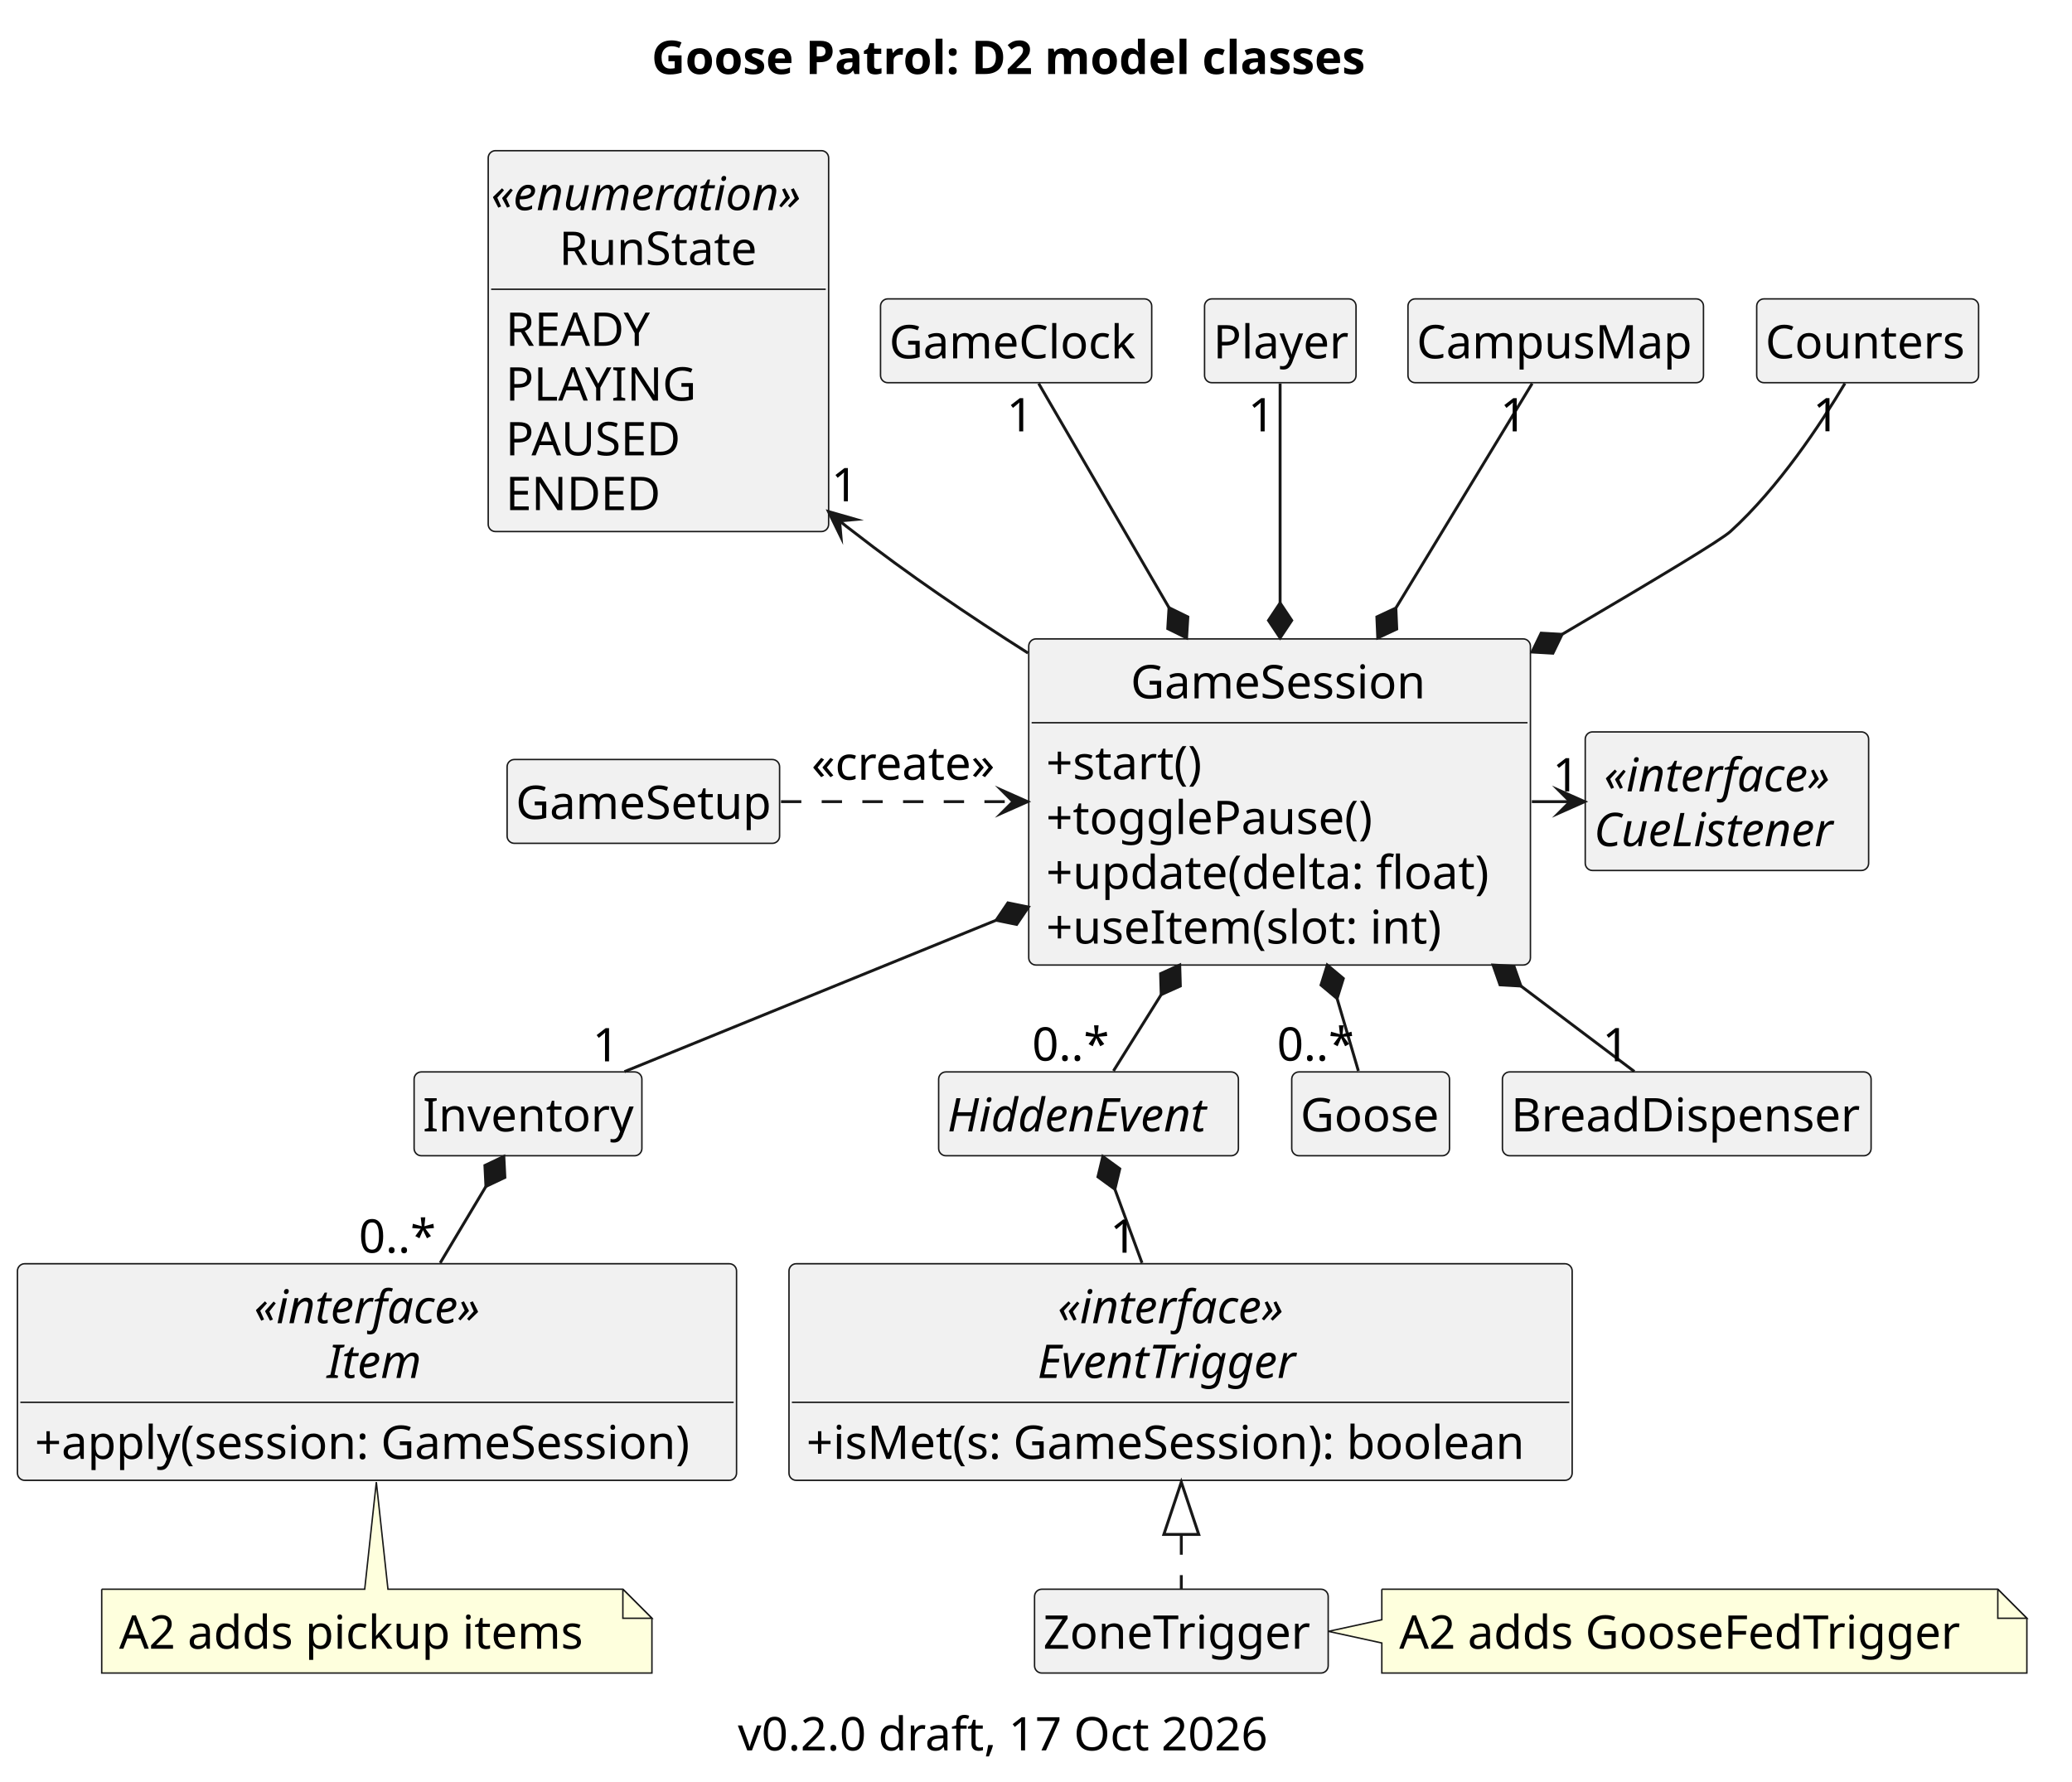
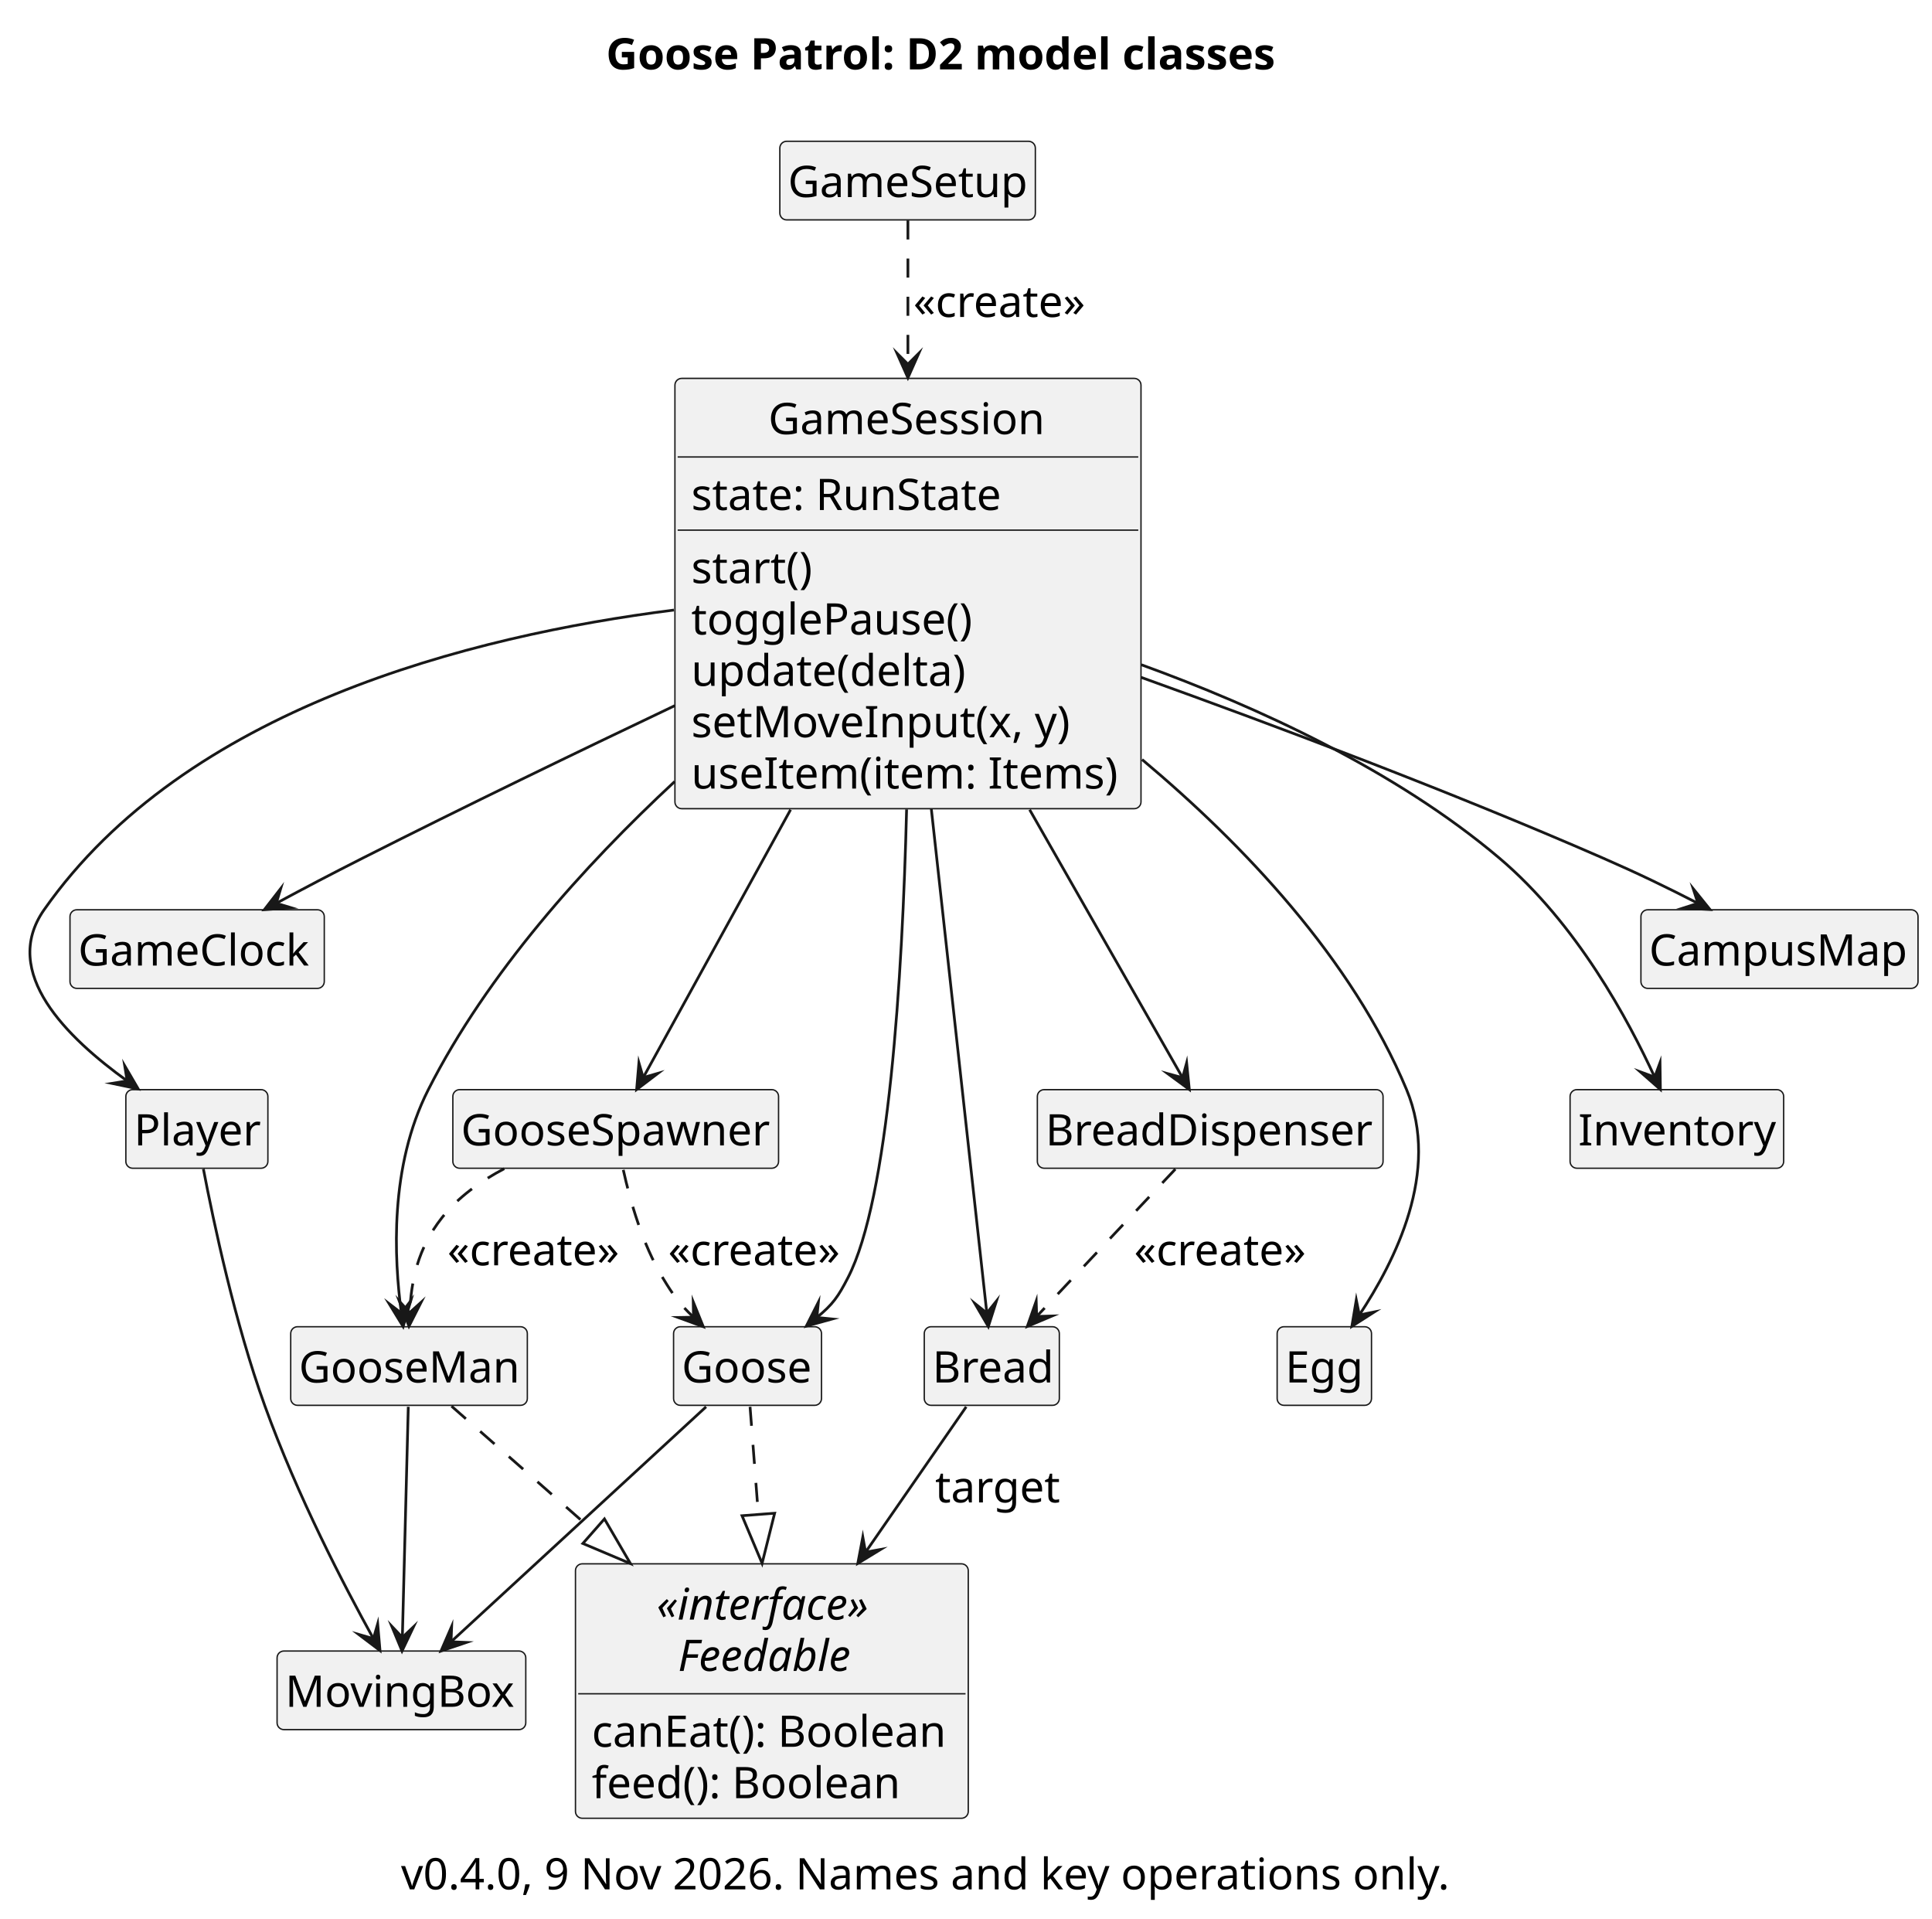
- <svg xmlns="http://www.w3.org/2000/svg" version="1.1" data-diagram-type="CLASS" style="width:713px;height:613px;background:#FFFFFF;" width="713px" height="613px" viewBox="0 0 713 613" zoomAndPan="magnify" preserveAspectRatio="none" contentStyleType="text/css">
+ <svg xmlns="http://www.w3.org/2000/svg" version="1.1" data-diagram-type="CLASS" style="width:709px;height:704px;background:#FFFFFF;" width="709px" height="704px" viewBox="0 0 709 704" zoomAndPan="magnify" preserveAspectRatio="none" contentStyleType="text/css">
  <defs />
  <g font-family="sans-serif" lengthAdjust="spacing">
    <g class="title" data-source-line="3">
-       <text x="224.234" y="25.469" fill="#000" font-size="16" textLength="258.031" font-weight="700">Goose Patrol: D2 model classes</text>
+       <text x="222.42" y="25.469" fill="#000" font-size="16" textLength="258.031" font-weight="700">Goose Patrol: D2 model classes</text>
    </g>
-     <g class="entity" data-qualified-name="GameSession" id="ent0001" data-source-line="8">
-       <rect x="354" y="219.844" width="172.641" height="112.219" fill="#F1F1F1" style="stroke:#181818;stroke-width:0.5;" rx="2.5" ry="2.5" />
-       <text x="389.082" y="240.313" fill="#000" font-size="16" textLength="102.477">GameSession</text>
-       <line x1="355" y1="248.688" x2="525.641" y2="248.688" style="stroke:#181818;stroke-width:0.5;" />
-       <text x="360" y="268.156" fill="#000" font-size="16" textLength="58.633">+start()</text>
-       <text x="360" y="287" fill="#000" font-size="16" textLength="117.109">+togglePause()</text>
-       <text x="360" y="305.844" fill="#000" font-size="16" textLength="160.641">+update(delta: float)</text>
-       <text x="360" y="324.688" fill="#000" font-size="16" textLength="143.828">+useItem(slot: int)</text>
+     <g class="entity" data-qualified-name="GameSetup" id="ent0001" data-source-line="8">
+       <rect x="286.183" y="51.844" width="93.766" height="28.844" fill="#F1F1F1" style="stroke:#181818;stroke-width:0.5;" rx="2.5" ry="2.5" />
+       <text x="289.183" y="72.313" fill="#000" font-size="16" textLength="87.766">GameSetup</text>
    </g>
-     <g class="entity" data-qualified-name="RunState" id="ent0002" data-source-line="15">
-       <rect x="168" y="51.844" width="117.141" height="131.063" fill="#F1F1F1" style="stroke:#181818;stroke-width:0.5;" rx="2.5" ry="2.5" />
-       <text x="169" y="72.313" fill="#000" font-size="16" textLength="115.141" font-style="italic">«enumeration»</text>
-       <text x="192.414" y="91.156" fill="#000" font-size="16" textLength="68.313">RunState</text>
-       <line x1="169" y1="99.531" x2="284.141" y2="99.531" style="stroke:#181818;stroke-width:0.5;" />
-       <text x="174" y="119" fill="#000" font-size="16" textLength="51.781">READY</text>
-       <text x="174" y="137.844" fill="#000" font-size="16" textLength="66.375">PLAYING</text>
-       <text x="174" y="156.688" fill="#000" font-size="16" textLength="60.242">PAUSED</text>
-       <text x="174" y="175.531" fill="#000" font-size="16" textLength="53.133">ENDED</text>
+     <g class="entity" data-qualified-name="GameSession" id="ent0002" data-source-line="9">
+       <rect x="247.683" y="138.844" width="171.039" height="157.906" fill="#F1F1F1" style="stroke:#181818;stroke-width:0.5;" rx="2.5" ry="2.5" />
+       <text x="281.965" y="159.313" fill="#000" font-size="16" textLength="102.477">GameSession</text>
+       <line x1="248.683" y1="167.688" x2="417.723" y2="167.688" style="stroke:#181818;stroke-width:0.5;" />
+       <text x="253.683" y="187.156" fill="#000" font-size="16" textLength="116.313">state: RunState</text>
+       <line x1="248.683" y1="194.531" x2="417.723" y2="194.531" style="stroke:#181818;stroke-width:0.5;" />
+       <text x="253.683" y="214" fill="#000" font-size="16" textLength="45.914">start()</text>
+       <text x="253.683" y="232.844" fill="#000" font-size="16" textLength="104.391">togglePause()</text>
+       <text x="253.683" y="251.688" fill="#000" font-size="16" textLength="102.641">update(delta)</text>
+       <text x="253.683" y="270.531" fill="#000" font-size="16" textLength="143.086">setMoveInput(x, y)</text>
+       <text x="253.683" y="289.375" fill="#000" font-size="16" textLength="159.039">useItem(item: Items)</text>
    </g>
-     <g class="entity" data-qualified-name="GameClock" id="ent0003" data-source-line="23">
-       <rect x="303" y="102.844" width="93.32" height="28.844" fill="#F1F1F1" style="stroke:#181818;stroke-width:0.5;" rx="2.5" ry="2.5" />
-       <text x="306" y="123.313" fill="#000" font-size="16" textLength="87.32">GameClock</text>
+     <g class="entity" data-qualified-name="GameClock" id="ent0003" data-source-line="17">
+       <rect x="25.683" y="333.844" width="93.32" height="28.844" fill="#F1F1F1" style="stroke:#181818;stroke-width:0.5;" rx="2.5" ry="2.5" />
+       <text x="28.683" y="354.313" fill="#000" font-size="16" textLength="87.32">GameClock</text>
    </g>
-     <g class="entity" data-qualified-name="Player" id="ent0004" data-source-line="24">
-       <rect x="414.5" y="102.844" width="52.125" height="28.844" fill="#F1F1F1" style="stroke:#181818;stroke-width:0.5;" rx="2.5" ry="2.5" />
-       <text x="417.5" y="123.313" fill="#000" font-size="16" textLength="46.125">Player</text>
+     <g class="entity" data-qualified-name="Player" id="ent0004" data-source-line="18">
+       <rect x="46.183" y="399.844" width="52.125" height="28.844" fill="#F1F1F1" style="stroke:#181818;stroke-width:0.5;" rx="2.5" ry="2.5" />
+       <text x="49.183" y="420.313" fill="#000" font-size="16" textLength="46.125">Player</text>
    </g>
-     <g class="entity" data-qualified-name="CampusMap" id="ent0005" data-source-line="25">
-       <rect x="484.5" y="102.844" width="101.688" height="28.844" fill="#F1F1F1" style="stroke:#181818;stroke-width:0.5;" rx="2.5" ry="2.5" />
-       <text x="487.5" y="123.313" fill="#000" font-size="16" textLength="95.688">CampusMap</text>
+     <g class="entity" data-qualified-name="CampusMap" id="ent0005" data-source-line="19">
+       <rect x="602.183" y="333.844" width="101.688" height="28.844" fill="#F1F1F1" style="stroke:#181818;stroke-width:0.5;" rx="2.5" ry="2.5" />
+       <text x="605.183" y="354.313" fill="#000" font-size="16" textLength="95.688">CampusMap</text>
    </g>
-     <g class="entity" data-qualified-name="Counters" id="ent0006" data-source-line="26">
-       <rect x="604.5" y="102.844" width="76.359" height="28.844" fill="#F1F1F1" style="stroke:#181818;stroke-width:0.5;" rx="2.5" ry="2.5" />
-       <text x="607.5" y="123.313" fill="#000" font-size="16" textLength="70.359">Counters</text>
+     <g class="entity" data-qualified-name="Inventory" id="ent0006" data-source-line="20">
+       <rect x="576.183" y="399.844" width="78.383" height="28.844" fill="#F1F1F1" style="stroke:#181818;stroke-width:0.5;" rx="2.5" ry="2.5" />
+       <text x="579.183" y="420.313" fill="#000" font-size="16" textLength="72.383">Inventory</text>
    </g>
-     <g class="entity" data-qualified-name="GameSetup" id="ent0007" data-source-line="27">
-       <rect x="174.5" y="261.344" width="93.766" height="28.844" fill="#F1F1F1" style="stroke:#181818;stroke-width:0.5;" rx="2.5" ry="2.5" />
-       <text x="177.5" y="281.813" fill="#000" font-size="16" textLength="87.766">GameSetup</text>
+     <g class="entity" data-qualified-name="GooseSpawner" id="ent0007" data-source-line="21">
+       <rect x="166.183" y="399.844" width="119.531" height="28.844" fill="#F1F1F1" style="stroke:#181818;stroke-width:0.5;" rx="2.5" ry="2.5" />
+       <text x="169.183" y="420.313" fill="#000" font-size="16" textLength="113.531">GooseSpawner</text>
    </g>
-     <g class="entity" data-qualified-name="CueListener" id="ent0008" data-source-line="28">
-       <rect x="545.5" y="251.844" width="97.516" height="47.688" fill="#F1F1F1" style="stroke:#181818;stroke-width:0.5;" rx="2.5" ry="2.5" />
-       <text x="551.961" y="272.313" fill="#000" font-size="16" textLength="84.594" font-style="italic">«interface»</text>
-       <text x="548.5" y="291.156" fill="#000" font-size="16" textLength="91.516" font-style="italic">CueListener</text>
+     <g class="entity" data-qualified-name="BreadDispenser" id="ent0008" data-source-line="22">
+       <rect x="380.683" y="399.844" width="126.867" height="28.844" fill="#F1F1F1" style="stroke:#181818;stroke-width:0.5;" rx="2.5" ry="2.5" />
+       <text x="383.683" y="420.313" fill="#000" font-size="16" textLength="120.867">BreadDispenser</text>
    </g>
-     <g class="entity" data-qualified-name="Inventory" id="ent0009" data-source-line="29">
-       <rect x="142.5" y="368.844" width="78.383" height="28.844" fill="#F1F1F1" style="stroke:#181818;stroke-width:0.5;" rx="2.5" ry="2.5" />
-       <text x="145.5" y="389.313" fill="#000" font-size="16" textLength="72.383">Inventory</text>
+     <g class="entity" data-qualified-name="Goose" id="ent0009" data-source-line="23">
+       <rect x="247.183" y="486.844" width="54.289" height="28.844" fill="#F1F1F1" style="stroke:#181818;stroke-width:0.5;" rx="2.5" ry="2.5" />
+       <text x="250.183" y="507.313" fill="#000" font-size="16" textLength="48.289">Goose</text>
    </g>
-     <g class="entity" data-qualified-name="Item" id="ent0010" data-source-line="31">
-       <rect x="6" y="434.844" width="247.453" height="74.531" fill="#F1F1F1" style="stroke:#181818;stroke-width:0.5;" rx="2.5" ry="2.5" />
-       <text x="87.43" y="455.313" fill="#000" font-size="16" textLength="84.594" font-style="italic">«interface»</text>
-       <text x="112.504" y="474.156" fill="#000" font-size="16" textLength="34.445" font-style="italic">Item</text>
-       <line x1="7" y1="482.531" x2="252.453" y2="482.531" style="stroke:#181818;stroke-width:0.5;" />
-       <text x="12" y="502" fill="#000" font-size="16" textLength="235.453">+apply(session: GameSession)</text>
+     <g class="entity" data-qualified-name="GooseMan" id="ent0010" data-source-line="24">
+       <rect x="106.683" y="486.844" width="86.836" height="28.844" fill="#F1F1F1" style="stroke:#181818;stroke-width:0.5;" rx="2.5" ry="2.5" />
+       <text x="109.683" y="507.313" fill="#000" font-size="16" textLength="80.836">GooseMan</text>
    </g>
-     <g class="entity" data-qualified-name="HiddenEvent" id="ent0011" data-source-line="35">
-       <rect x="323" y="368.844" width="103.148" height="28.844" fill="#F1F1F1" style="stroke:#181818;stroke-width:0.5;" rx="2.5" ry="2.5" />
-       <text x="326" y="389.313" fill="#000" font-size="16" textLength="97.148" font-style="italic">HiddenEvent</text>
+     <g class="entity" data-qualified-name="Bread" id="ent0011" data-source-line="25">
+       <rect x="339.183" y="486.844" width="49.57" height="28.844" fill="#F1F1F1" style="stroke:#181818;stroke-width:0.5;" rx="2.5" ry="2.5" />
+       <text x="342.183" y="507.313" fill="#000" font-size="16" textLength="43.57">Bread</text>
    </g>
-     <g class="entity" data-qualified-name="EventTrigger" id="ent0012" data-source-line="37">
-       <rect x="271.5" y="434.844" width="269.5" height="74.531" fill="#F1F1F1" style="stroke:#181818;stroke-width:0.5;" rx="2.5" ry="2.5" />
-       <text x="363.953" y="455.313" fill="#000" font-size="16" textLength="84.594" font-style="italic">«interface»</text>
-       <text x="357.008" y="474.156" fill="#000" font-size="16" textLength="98.484" font-style="italic">EventTrigger</text>
-       <line x1="272.5" y1="482.531" x2="540" y2="482.531" style="stroke:#181818;stroke-width:0.5;" />
-       <text x="277.5" y="502" fill="#000" font-size="16" textLength="257.5">+isMet(s: GameSession): boolean</text>
+     <g class="entity" data-qualified-name="Egg" id="ent0012" data-source-line="26">
+       <rect x="468.683" y="486.844" width="34.625" height="28.844" fill="#F1F1F1" style="stroke:#181818;stroke-width:0.5;" rx="2.5" ry="2.5" />
+       <text x="471.683" y="507.313" fill="#000" font-size="16" textLength="28.625">Egg</text>
    </g>
-     <g class="entity" data-qualified-name="ZoneTrigger" id="ent0013" data-source-line="41">
-       <rect x="356" y="546.844" width="101.047" height="28.844" fill="#F1F1F1" style="stroke:#181818;stroke-width:0.5;" rx="2.5" ry="2.5" />
-       <text x="359" y="567.313" fill="#000" font-size="16" textLength="95.047">ZoneTrigger</text>
+     <g class="entity" data-qualified-name="Feedable" id="ent0013" data-source-line="27">
+       <rect x="211.183" y="573.844" width="144.148" height="93.375" fill="#F1F1F1" style="stroke:#181818;stroke-width:0.5;" rx="2.5" ry="2.5" />
+       <text x="240.961" y="594.313" fill="#000" font-size="16" textLength="84.594" font-style="italic">«interface»</text>
+       <text x="248.797" y="613.156" fill="#000" font-size="16" textLength="68.922" font-style="italic">Feedable</text>
+       <line x1="212.183" y1="621.531" x2="354.332" y2="621.531" style="stroke:#181818;stroke-width:0.5;" />
+       <text x="217.183" y="641" fill="#000" font-size="16" textLength="132.148">canEat(): Boolean</text>
+       <text x="217.183" y="659.844" fill="#000" font-size="16" textLength="115.477">feed(): Boolean</text>
    </g>
-     <g class="entity" data-qualified-name="Goose" id="ent0014" data-source-line="42">
-       <rect x="444.5" y="368.844" width="54.289" height="28.844" fill="#F1F1F1" style="stroke:#181818;stroke-width:0.5;" rx="2.5" ry="2.5" />
-       <text x="447.5" y="389.313" fill="#000" font-size="16" textLength="48.289">Goose</text>
+     <g class="entity" data-qualified-name="MovingBox" id="ent0014" data-source-line="31">
+       <rect x="101.683" y="605.844" width="91.266" height="28.844" fill="#F1F1F1" style="stroke:#181818;stroke-width:0.5;" rx="2.5" ry="2.5" />
+       <text x="104.683" y="626.313" fill="#000" font-size="16" textLength="85.266">MovingBox</text>
    </g>
-     <g class="entity" data-qualified-name="BreadDispenser" id="ent0015" data-source-line="43">
-       <rect x="517" y="368.844" width="126.867" height="28.844" fill="#F1F1F1" style="stroke:#181818;stroke-width:0.5;" rx="2.5" ry="2.5" />
-       <text x="520" y="389.313" fill="#000" font-size="16" textLength="120.867">BreadDispenser</text>
+     <g class="link" data-entity-1="ent0001" data-entity-2="ent0002" id="lnk15" data-link-type="dependency">
+       <polygon points="333.183,138.642,337.183,129.642,333.183,133.642,329.183,129.642,333.183,138.642" fill="#181818" style="stroke:#181818;stroke-width:1;stroke-linejoin:miter;stroke-miterlimit:10;" />
+       <path d="M333.183,80.875 C333.183,94.387 333.183,111.309 333.183,133.642" style="stroke:#181818;stroke-width:1;stroke-dasharray:7,7;" fill="none" />
+       <text x="335.183" y="116.313" fill="#000" font-size="16" textLength="64.156">«create»</text>
    </g>
-     <g class="entity" data-qualified-name="GMN30" id="ent0031" data-source-line="62">
-       <path d="M35,546.844 L35,575.688 A0,0 0 0 0 35,575.688 L224.336,575.688 A0,0 0 0 0 224.336,575.688 L224.336,556.844 L214.336,546.844 L133.5,546.844 L129.5,509.987 L125.5,546.844 L35,546.844 A0,0 0 0 0 35,546.844" style="stroke:#181818;stroke-width:0.5;" fill="#FEFFDD" />
-       <path d="M214.336,546.844 L214.336,556.844 L224.336,556.844 L214.336,546.844" style="stroke:#181818;stroke-width:0.5;" fill="#FEFFDD" />
-       <text x="41" y="567.313" fill="#000" font-size="16" textLength="168.336">A2 adds pickup items</text>
+     <g class="link" data-entity-1="ent0002" data-entity-2="ent0003" id="lnk16" data-link-type="dependency">
+       <polygon points="96.99,333.823,106.811,333.083,101.394,331.455,103.021,326.037,96.99,333.823" fill="#181818" style="stroke:#181818;stroke-width:1;stroke-linejoin:miter;stroke-miterlimit:10;" />
+       <path d="M247.642,258.934 C212.075,275.854 170.469,295.973 133.183,314.844 C121.192,320.913 112.421,325.523 101.394,331.455" style="stroke:#181818;stroke-width:1;" fill="none" />
    </g>
-     <g class="entity" data-qualified-name="GMN33" id="ent0034" data-source-line="64">
-       <path d="M475.5,546.844 L475.5,557.344 L457.125,561.344 L475.5,565.344 L475.5,575.688 A0,0 0 0 0 475.5,575.688 L697.469,575.688 A0,0 0 0 0 697.469,575.688 L697.469,556.844 L687.469,546.844 L475.5,546.844 A0,0 0 0 0 475.5,546.844" style="stroke:#181818;stroke-width:0.5;" fill="#FEFFDD" />
-       <path d="M687.469,546.844 L687.469,556.844 L697.469,556.844 L687.469,546.844" style="stroke:#181818;stroke-width:0.5;" fill="#FEFFDD" />
-       <text x="481.5" y="567.313" fill="#000" font-size="16" textLength="200.969">A2 adds GooseFedTrigger</text>
+     <g class="link" data-entity-1="ent0002" data-entity-2="ent0004" id="lnk17" data-link-type="dependency">
+       <polygon points="50.716,399.57,45.759,391.06,46.662,396.644,41.077,397.547,50.716,399.57" fill="#181818" style="stroke:#181818;stroke-width:1;stroke-linejoin:miter;stroke-miterlimit:10;" />
+       <path d="M247.323,223.859 C172.477,233.311 68.019,259.898 16.183,333.844 C0,356.93 24.707,380.802 46.662,396.644" style="stroke:#181818;stroke-width:1;" fill="none" />
    </g>
-     <g class="link" data-entity-1="ent0002" data-entity-2="ent0001" id="lnk16" data-link-type="dependency">
-       <polygon points="285.082,176.018,289.404,184.868,288.912,179.232,294.547,178.74,285.082,176.018" fill="#181818" style="stroke:#181818;stroke-width:1;stroke-linejoin:miter;stroke-miterlimit:10;" />
-       <path d="M288.912,179.232 C291.716,181.586 290.7,180.658 293.5,182.844 C312.249,197.479 333.425,211.843 353.744,224.709" style="stroke:#181818;stroke-width:1;" fill="none" />
-       <text x="286.082" y="172.487" fill="#000" font-size="16">1</text>
+     <g class="link" data-entity-1="ent0002" data-entity-2="ent0005" id="lnk18" data-link-type="dependency">
+       <polygon points="627.539,333.753,621.357,326.085,623.09,331.47,617.705,333.203,627.539,333.753" fill="#181818" style="stroke:#181818;stroke-width:1;stroke-linejoin:miter;stroke-miterlimit:10;" />
+       <path d="M418.777,248.56 C468.698,266.512 532.589,290.558 588.183,314.844 C601.364,320.601 611.247,325.393 623.09,331.47" style="stroke:#181818;stroke-width:1;" fill="none" />
    </g>
-     <g class="link" data-entity-1="ent0003" data-entity-2="ent0001" id="lnk17" data-link-type="composition">
-       <polygon points="408.312,219.488,408.754,212.29,402.28,209.114,401.838,216.312,408.312,219.488" fill="#181818" style="stroke:#181818;stroke-width:1;stroke-linejoin:miter;stroke-miterlimit:10;" />
-       <path d="M357.416,131.958 C368.703,151.368 384.04,177.745 402.28,209.114" style="stroke:#181818;stroke-width:1;" fill="none" />
-       <text x="346.416" y="148.427" fill="#000" font-size="16">1</text>
+     <g class="link" data-entity-1="ent0002" data-entity-2="ent0006" id="lnk19" data-link-type="dependency">
+       <polygon points="609.325,399.79,609.186,389.942,607.23,395.25,601.923,393.293,609.325,399.79" fill="#181818" style="stroke:#181818;stroke-width:1;stroke-linejoin:miter;stroke-miterlimit:10;" />
+       <path d="M418.822,243.923 C461.563,259.448 512.123,282.655 550.183,314.844 C578.812,339.055 597.631,374.446 607.23,395.25" style="stroke:#181818;stroke-width:1;" fill="none" />
    </g>
-     <g class="link" data-entity-1="ent0004" data-entity-2="ent0001" id="lnk18" data-link-type="composition">
-       <polygon points="440.5,219.488,444.5,213.488,440.5,207.488,436.5,213.488,440.5,219.488" fill="#181818" style="stroke:#181818;stroke-width:1;stroke-linejoin:miter;stroke-miterlimit:10;" />
-       <path d="M440.5,131.958 C440.5,151.368 440.5,176.119 440.5,207.488" style="stroke:#181818;stroke-width:1;" fill="none" />
-       <text x="429.5" y="148.427" fill="#000" font-size="16">1</text>
+     <g class="link" data-entity-1="ent0002" data-entity-2="ent0007" id="lnk20" data-link-type="dependency">
+       <polygon points="233.631,399.805,241.474,393.848,236.042,395.424,234.465,389.992,233.631,399.805" fill="#181818" style="stroke:#181818;stroke-width:1;stroke-linejoin:miter;stroke-miterlimit:10;" />
+       <path d="M290.125,297.114 C268.871,335.748 247.739,374.16 236.042,395.424" style="stroke:#181818;stroke-width:1;" fill="none" />
    </g>
-     <g class="link" data-entity-1="ent0005" data-entity-2="ent0001" id="lnk19" data-link-type="composition">
-       <polygon points="474.103,219.488,480.635,216.435,480.329,209.23,473.797,212.283,474.103,219.488" fill="#181818" style="stroke:#181818;stroke-width:1;stroke-linejoin:miter;stroke-miterlimit:10;" />
-       <path d="M527.236,131.958 C515.453,151.368 499.371,177.861 480.329,209.23" style="stroke:#181818;stroke-width:1;" fill="none" />
-       <text x="516.236" y="148.427" fill="#000" font-size="16">1</text>
+     <g class="link" data-entity-1="ent0002" data-entity-2="ent0008" id="lnk21" data-link-type="dependency">
+       <polygon points="436.457,399.805,435.47,390.006,433.979,395.462,428.522,393.971,436.457,399.805" fill="#181818" style="stroke:#181818;stroke-width:1;stroke-linejoin:miter;stroke-miterlimit:10;" />
+       <path d="M377.852,297.114 C399.9,335.748 421.844,374.199 433.979,395.462" style="stroke:#181818;stroke-width:1;" fill="none" />
    </g>
-     <g class="link" data-entity-1="ent0006" data-entity-2="ent0001" id="lnk20" data-link-type="composition">
-       <polygon points="527.179,224.356,534.379,224.765,537.525,218.277,530.326,217.868,527.179,224.356" fill="#181818" style="stroke:#181818;stroke-width:1;stroke-linejoin:miter;stroke-miterlimit:10;" />
-       <path d="M634.858,131.935 C626.512,145.92 612.1,167.736 595.5,182.844 C592.188,185.858 571.177,198.501 537.525,218.277" style="stroke:#181818;stroke-width:1;" fill="none" />
-       <text x="623.858" y="148.404" fill="#000" font-size="16">1</text>
+     <g class="link" data-entity-1="ent0002" data-entity-2="ent0009" id="lnk22" data-link-type="dependency">
+       <polygon points="295.898,486.615,305.396,484.008,299.767,483.447,300.328,477.818,295.898,486.615" fill="#181818" style="stroke:#181818;stroke-width:1;stroke-linejoin:miter;stroke-miterlimit:10;" />
+       <path d="M332.703,297 C331.152,358.968 326.176,439.808 311.183,468.844 C307.623,475.74 305.711,478.58 299.767,483.447" style="stroke:#181818;stroke-width:1;" fill="none" />
    </g>
-     <g class="link" data-entity-1="ent0007" data-entity-2="ent0001" id="lnk21" data-link-type="dependency">
-       <polygon points="353.592,275.844,344.592,271.844,348.592,275.844,344.592,279.844,353.592,275.844" fill="#181818" style="stroke:#181818;stroke-width:1;stroke-linejoin:miter;stroke-miterlimit:10;" />
-       <path d="M268.75,275.844 C293.521,275.844 319.657,275.844 348.592,275.844" style="stroke:#181818;stroke-width:1;stroke-dasharray:7,7;" fill="none" />
-       <text x="279.25" y="268.313" fill="#000" font-size="16" textLength="64.156">«create»</text>
+     <g class="link" data-entity-1="ent0002" data-entity-2="ent0010" id="lnk23" data-link-type="dependency">
+       <polygon points="147.942,486.788,150.732,477.342,147.289,481.831,142.8,478.388,147.942,486.788" fill="#181818" style="stroke:#181818;stroke-width:1;stroke-linejoin:miter;stroke-miterlimit:10;" />
+       <path d="M247.593,286.788 C214.261,317.754 178.919,357.054 157.183,399.844 C142.846,428.068 144.63,461.664 147.289,481.831" style="stroke:#181818;stroke-width:1;" fill="none" />
    </g>
-     <g class="link" data-entity-1="ent0001" data-entity-2="ent0008" id="lnk22" data-link-type="dependency">
-       <polygon points="545.285,275.844,536.285,271.844,540.285,275.844,536.285,279.844,545.285,275.844" fill="#181818" style="stroke:#181818;stroke-width:1;stroke-linejoin:miter;stroke-miterlimit:10;" />
-       <path d="M527.125,275.844 C533.178,275.844 534.231,275.844 540.285,275.844" style="stroke:#181818;stroke-width:1;" fill="none" />
-       <text x="534.285" y="272.313" fill="#000" font-size="16">1</text>
+     <g class="link" data-entity-1="ent0002" data-entity-2="ent0011" id="lnk24" data-link-type="dependency">
+       <polygon points="362.691,486.787,365.681,477.403,362.143,481.817,357.729,478.279,362.691,486.787" fill="#181818" style="stroke:#181818;stroke-width:1;stroke-linejoin:miter;stroke-miterlimit:10;" />
+       <path d="M341.778,296.883 C349.088,363.27 358.428,448.082 362.143,481.817" style="stroke:#181818;stroke-width:1;" fill="none" />
    </g>
-     <g class="link" data-entity-1="ent0001" data-entity-2="ent0009" id="lnk23" data-link-type="composition">
-       <polygon points="353.897,312.12,346.831,310.679,342.783,316.647,349.849,318.088,353.897,312.12" fill="#181818" style="stroke:#181818;stroke-width:1;stroke-linejoin:miter;stroke-miterlimit:10;" />
-       <path d="M342.783,316.647 C295.137,336.055 249.87,354.494 214.889,368.743" style="stroke:#181818;stroke-width:1;" fill="none" />
-       <text x="203.889" y="365.212" fill="#000" font-size="16">1</text>
+     <g class="link" data-entity-1="ent0002" data-entity-2="ent0012" id="lnk25" data-link-type="dependency">
+       <polygon points="496.101,486.7,504.399,481.396,498.857,482.529,497.725,476.986,496.101,486.7" fill="#181818" style="stroke:#181818;stroke-width:1;stroke-linejoin:miter;stroke-miterlimit:10;" />
+       <path d="M419.117,278.711 C456.429,310.002 496.129,351.802 516.183,399.844 C528.739,429.922 511.826,462.901 498.857,482.529" style="stroke:#181818;stroke-width:1;" fill="none" />
    </g>
-     <g class="link" data-entity-1="ent0001" data-entity-2="ent0011" id="lnk24" data-link-type="composition">
-       <polygon points="405.954,332.066,399.38,335.031,399.589,342.239,406.163,339.274,405.954,332.066" fill="#181818" style="stroke:#181818;stroke-width:1;stroke-linejoin:miter;stroke-miterlimit:10;" />
-       <path d="M399.589,342.239 C391.106,355.799 389.123,358.968 383.162,368.497" style="stroke:#181818;stroke-width:1;" fill="none" />
-       <text x="355.162" y="364.966" fill="#000" font-size="16" textLength="27.953">0..*</text>
+     <g class="link" data-entity-1="ent0007" data-entity-2="ent0009" id="lnk26" data-link-type="dependency">
+       <polygon points="258.092,486.828,254.399,477.698,254.496,483.354,248.84,483.451,258.092,486.828" fill="#181818" style="stroke:#181818;stroke-width:1;stroke-linejoin:miter;stroke-miterlimit:10;" />
+       <path d="M228.731,429.28 C231.218,440.54 235.736,456.491 243.183,468.844 C247.145,475.415 249.146,478.184 254.496,483.354" style="stroke:#181818;stroke-width:1;stroke-dasharray:7,7;" fill="none" />
+       <text x="245.183" y="464.313" fill="#000" font-size="16" textLength="64.156">«create»</text>
    </g>
-     <g class="link" data-entity-1="ent0001" data-entity-2="ent0014" id="lnk25" data-link-type="composition">
-       <polygon points="456.726,332.066,454.58,338.95,460.109,343.579,462.256,336.695,456.726,332.066" fill="#181818" style="stroke:#181818;stroke-width:1;stroke-linejoin:miter;stroke-miterlimit:10;" />
-       <path d="M460.109,343.579 C464.094,357.139 464.631,358.968 467.431,368.497" style="stroke:#181818;stroke-width:1;" fill="none" />
-       <text x="439.431" y="364.966" fill="#000" font-size="16" textLength="27.953">0..*</text>
+     <g class="link" data-entity-1="ent0007" data-entity-2="ent0010" id="lnk27" data-link-type="dependency">
+       <polygon points="150.084,486.657,154.536,477.872,150.338,481.664,146.546,477.466,150.084,486.657" fill="#181818" style="stroke:#181818;stroke-width:1;stroke-linejoin:miter;stroke-miterlimit:10;" />
+       <path d="M185.055,428.846 C176.435,433.366 168.159,439.255 162.183,446.844 C153.232,458.211 150.934,469.947 150.338,481.664" style="stroke:#181818;stroke-width:1;stroke-dasharray:7,7;" fill="none" />
+       <text x="164.183" y="464.313" fill="#000" font-size="16" textLength="64.156">«create»</text>
    </g>
-     <g class="link" data-entity-1="ent0001" data-entity-2="ent0015" id="lnk26" data-link-type="composition">
-       <polygon points="513.78,332.066,516.165,338.871,523.364,339.287,520.979,332.482,513.78,332.066" fill="#181818" style="stroke:#181818;stroke-width:1;stroke-linejoin:miter;stroke-miterlimit:10;" />
-       <path d="M523.364,339.287 C541.491,352.948 549.741,359.165 562.404,368.707" style="stroke:#181818;stroke-width:1;" fill="none" />
-       <text x="551.404" y="365.176" fill="#000" font-size="16">1</text>
+     <g class="link" data-entity-1="ent0008" data-entity-2="ent0011" id="lnk28" data-link-type="dependency">
+       <polygon points="377.005,486.721,386.086,482.909,380.432,483.08,380.26,477.426,377.005,486.721" fill="#181818" style="stroke:#181818;stroke-width:1;stroke-linejoin:miter;stroke-miterlimit:10;" />
+       <path d="M431.33,429 C416.401,444.862 395.347,467.232 380.432,483.08" style="stroke:#181818;stroke-width:1;stroke-dasharray:7,7;" fill="none" />
+       <text x="416.183" y="464.313" fill="#000" font-size="16" textLength="64.156">«create»</text>
    </g>
-     <g class="link" data-entity-1="ent0009" data-entity-2="ent0010" id="lnk27" data-link-type="composition">
-       <polygon points="173.375,397.938,166.863,401.035,167.218,408.238,173.73,405.14,173.375,397.938" fill="#181818" style="stroke:#181818;stroke-width:1;stroke-linejoin:miter;stroke-miterlimit:10;" />
-       <path d="M167.218,408.238 C161.334,418.083 159.239,421.588 151.477,434.574" style="stroke:#181818;stroke-width:1;" fill="none" />
-       <text x="123.477" y="431.043" fill="#000" font-size="16" textLength="27.953">0..*</text>
+     <g class="link" data-entity-1="ent0011" data-entity-2="ent0013" id="lnk29" data-link-type="dependency">
+       <polygon points="314.796,573.682,323.207,568.559,317.642,569.571,316.63,564.005,314.796,573.682" fill="#181818" style="stroke:#181818;stroke-width:1;stroke-linejoin:miter;stroke-miterlimit:10;" />
+       <path d="M354.574,516.225 C344.768,530.389 331.859,549.035 317.642,569.571" style="stroke:#181818;stroke-width:1;" fill="none" />
+       <text x="343.183" y="551.313" fill="#000" font-size="16" textLength="46.242">target</text>
    </g>
-     <g class="link" data-entity-1="ent0011" data-entity-2="ent0012" id="lnk28" data-link-type="composition">
-       <polygon points="379.5,397.938,377.817,404.949,383.642,409.2,385.325,402.188,379.5,397.938" fill="#181818" style="stroke:#181818;stroke-width:1;stroke-linejoin:miter;stroke-miterlimit:10;" />
-       <path d="M383.642,409.2 C387.264,419.045 388.199,421.588 392.976,434.574" style="stroke:#181818;stroke-width:1;" fill="none" />
-       <text x="381.976" y="431.043" fill="#000" font-size="16">1</text>
+     <g class="link" data-entity-1="ent0009" data-entity-2="ent0013" id="lnk30" data-link-type="extension">
+       <polygon points="279.671,573.682,284.273,555.275,272.308,556.195,279.671,573.682" fill="none" style="stroke:#181818;stroke-width:1;stroke-linejoin:miter;stroke-miterlimit:10;" />
+       <path d="M275.251,516.225 C276.341,530.389 276.711,535.199 278.29,555.735" style="stroke:#181818;stroke-width:1;stroke-dasharray:7,7;" fill="none" />
    </g>
-     <g class="link" data-entity-1="ent0012" data-entity-2="ent0013" id="lnk29" data-link-type="extension">
-       <polygon points="406.5,509.987,400.5,527.987,412.5,527.987,406.5,509.987" fill="none" style="stroke:#181818;stroke-width:1;stroke-linejoin:miter;stroke-miterlimit:10;" />
-       <path d="M406.5,527.987 C406.5,540.99 406.5,536.831 406.5,546.705" style="stroke:#181818;stroke-width:1;stroke-dasharray:7,7;" fill="none" />
+     <g class="link" data-entity-1="ent0010" data-entity-2="ent0013" id="lnk31" data-link-type="extension">
+       <polygon points="231.37,573.764,221.818,557.37,213.892,566.38,231.37,573.764" fill="none" style="stroke:#181818;stroke-width:1;stroke-linejoin:miter;stroke-miterlimit:10;" />
+       <path d="M165.701,515.994 C181.804,530.16 194.359,541.205 217.855,561.875" style="stroke:#181818;stroke-width:1;stroke-dasharray:7,7;" fill="none" />
+     </g>
+     <g class="link" data-entity-1="ent0004" data-entity-2="ent0014" id="lnk32" data-link-type="dependency">
+       <polygon points="139.45,605.677,138.601,595.865,137.033,601.3,131.598,599.732,139.45,605.677" fill="#181818" style="stroke:#181818;stroke-width:1;stroke-linejoin:miter;stroke-miterlimit:10;" />
+       <path d="M74.638,428.936 C78.378,448.502 86.241,485.578 97.183,515.844 C109.261,549.249 126.299,581.861 137.033,601.3" style="stroke:#181818;stroke-width:1;" fill="none" />
+     </g>
+     <g class="link" data-entity-1="ent0009" data-entity-2="ent0014" id="lnk33" data-link-type="dependency">
+       <polygon points="161.839,605.842,171.169,602.686,165.517,602.454,165.748,596.802,161.839,605.842" fill="#181818" style="stroke:#181818;stroke-width:1;stroke-linejoin:miter;stroke-miterlimit:10;" />
+       <path d="M259.116,516.225 C234.543,538.863 189.821,580.063 165.517,602.454" style="stroke:#181818;stroke-width:1;" fill="none" />
+     </g>
+     <g class="link" data-entity-1="ent0010" data-entity-2="ent0014" id="lnk34" data-link-type="dependency">
+       <polygon points="147.53,605.842,151.759,596.948,147.658,600.844,143.762,596.742,147.53,605.842" fill="#181818" style="stroke:#181818;stroke-width:1;stroke-linejoin:miter;stroke-miterlimit:10;" />
+       <path d="M149.828,516.225 C149.247,538.863 148.232,578.453 147.658,600.844" style="stroke:#181818;stroke-width:1;" fill="none" />
    </g>
    <g class="caption" data-source-line="4">
-       <text x="253.898" y="602.313" fill="#000" font-size="16" textLength="198.703">v0.2.0 draft, 17 Oct 2026</text>
+       <text x="147.162" y="693.313" fill="#000" font-size="16" textLength="408.547">v0.4.0, 9 Nov 2026. Names and key operations only.</text>
    </g>
  </g>
</svg>
